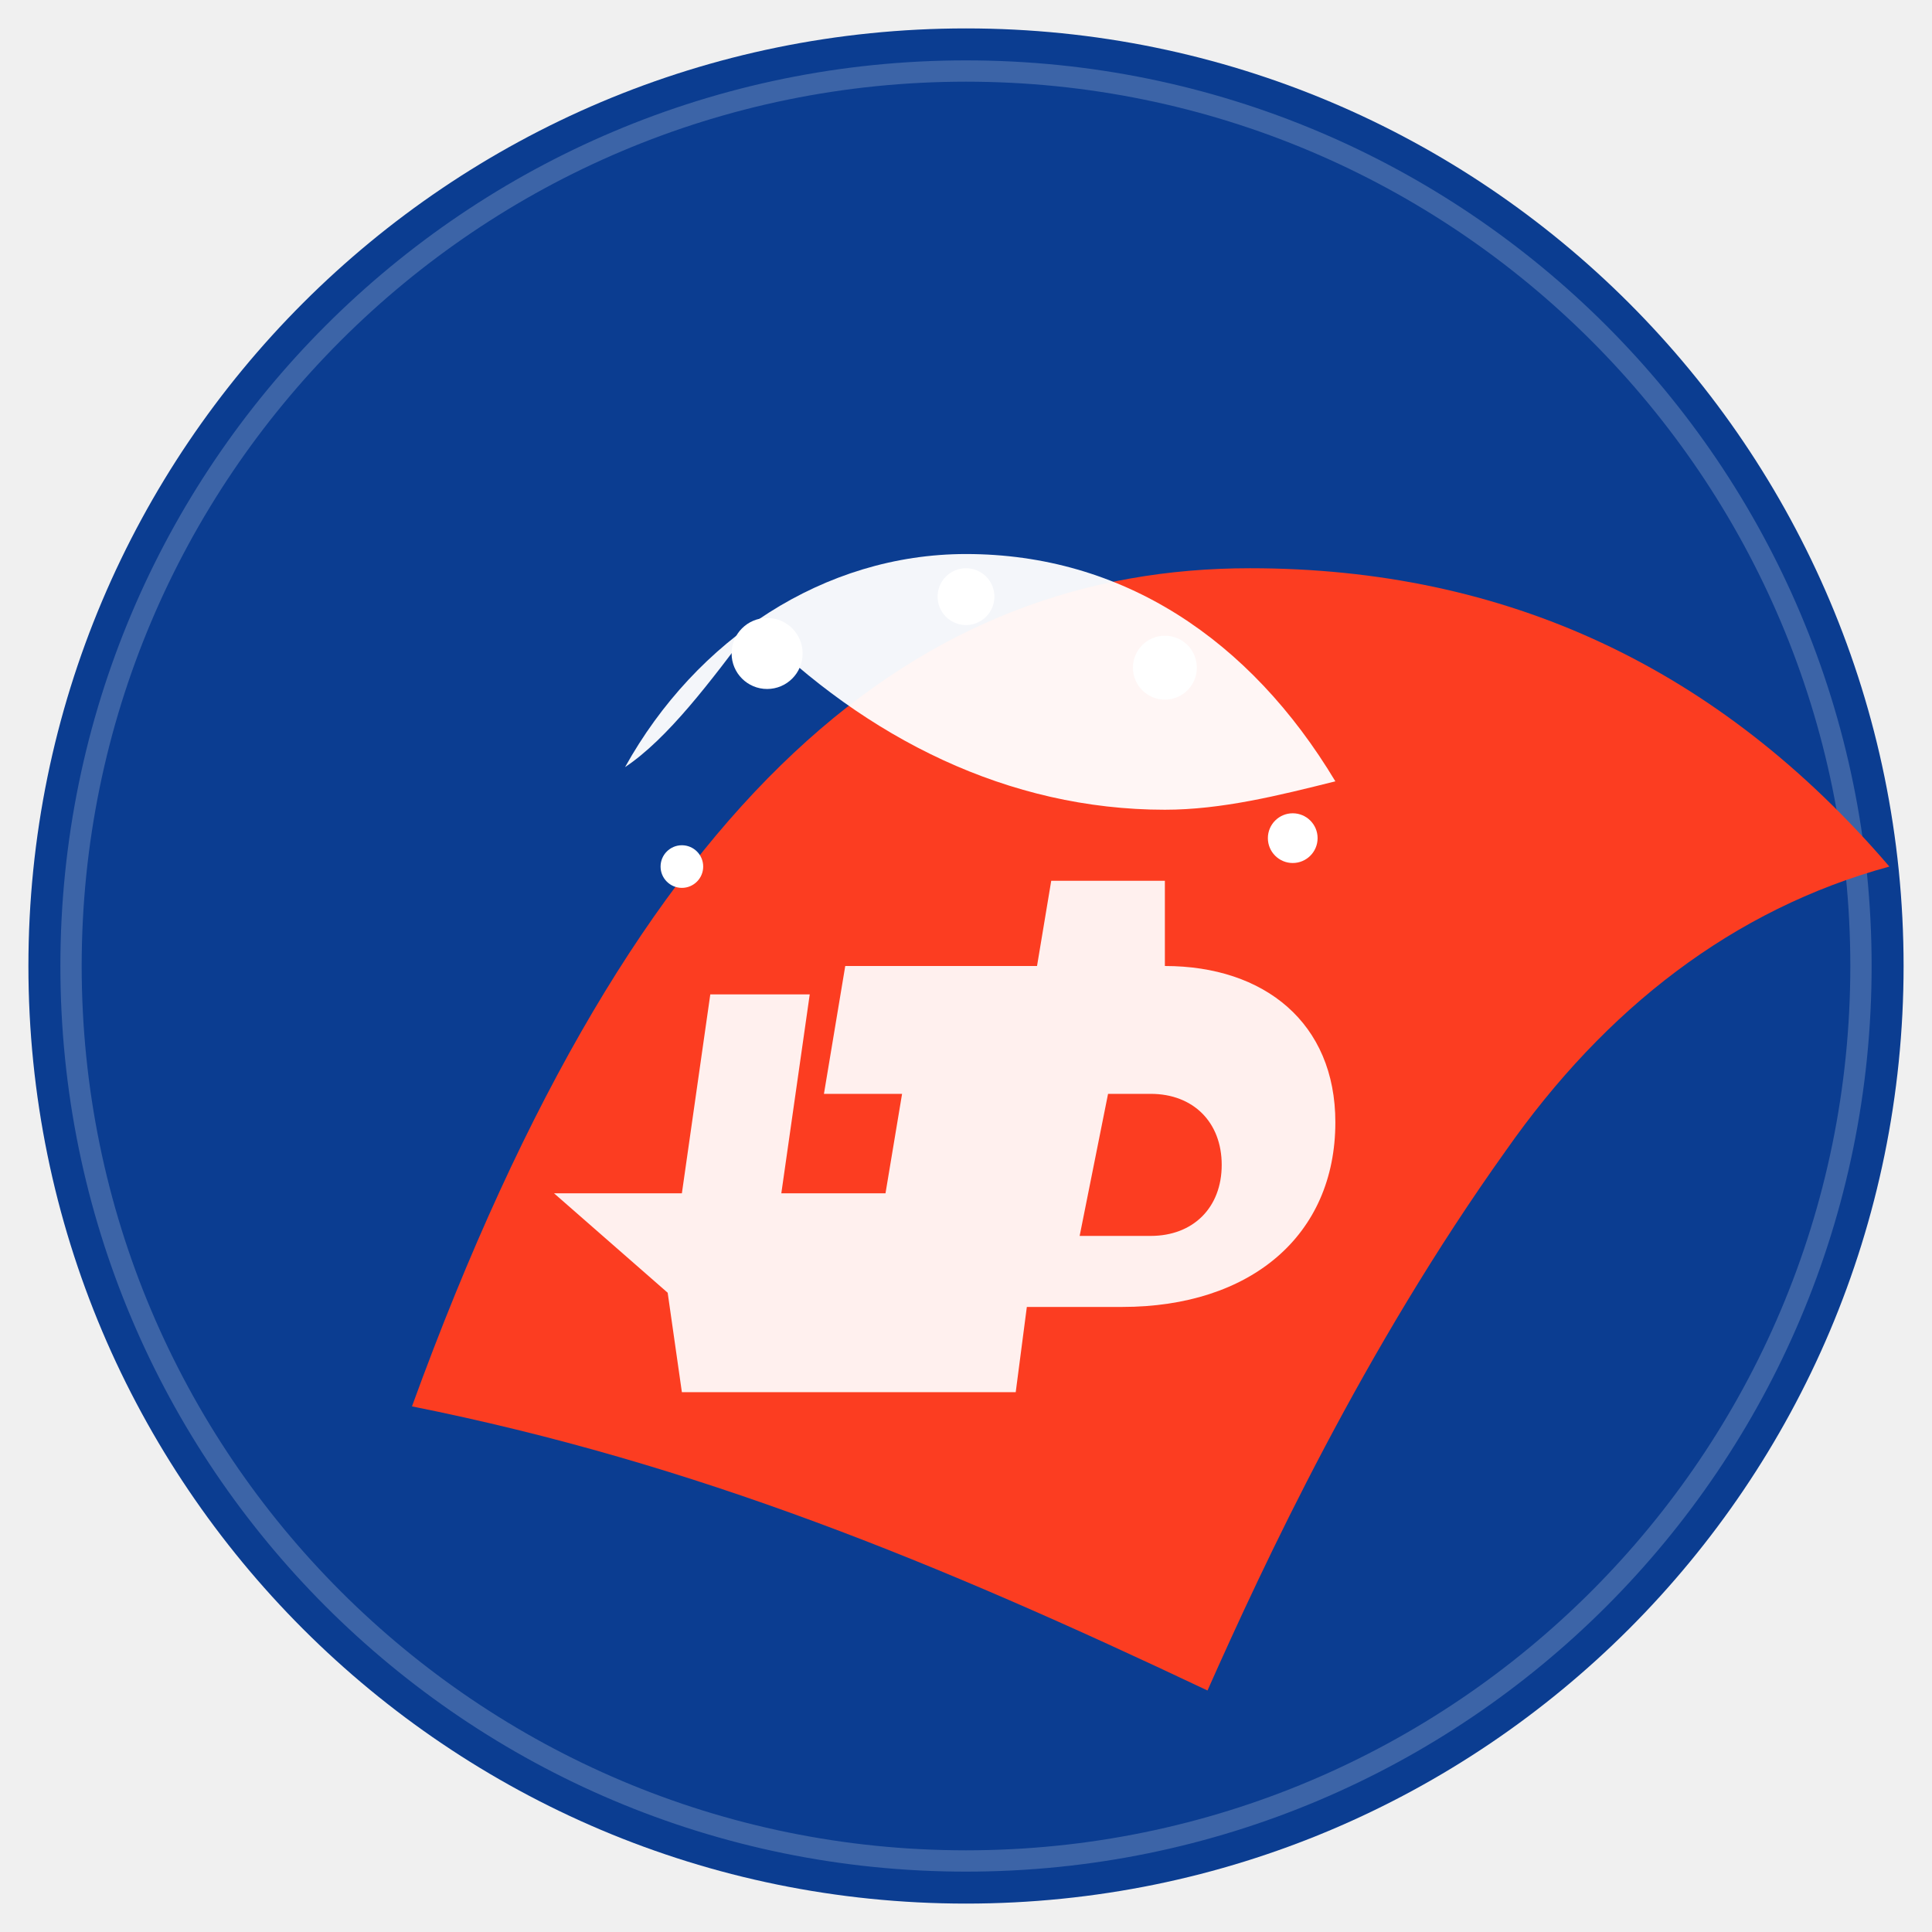
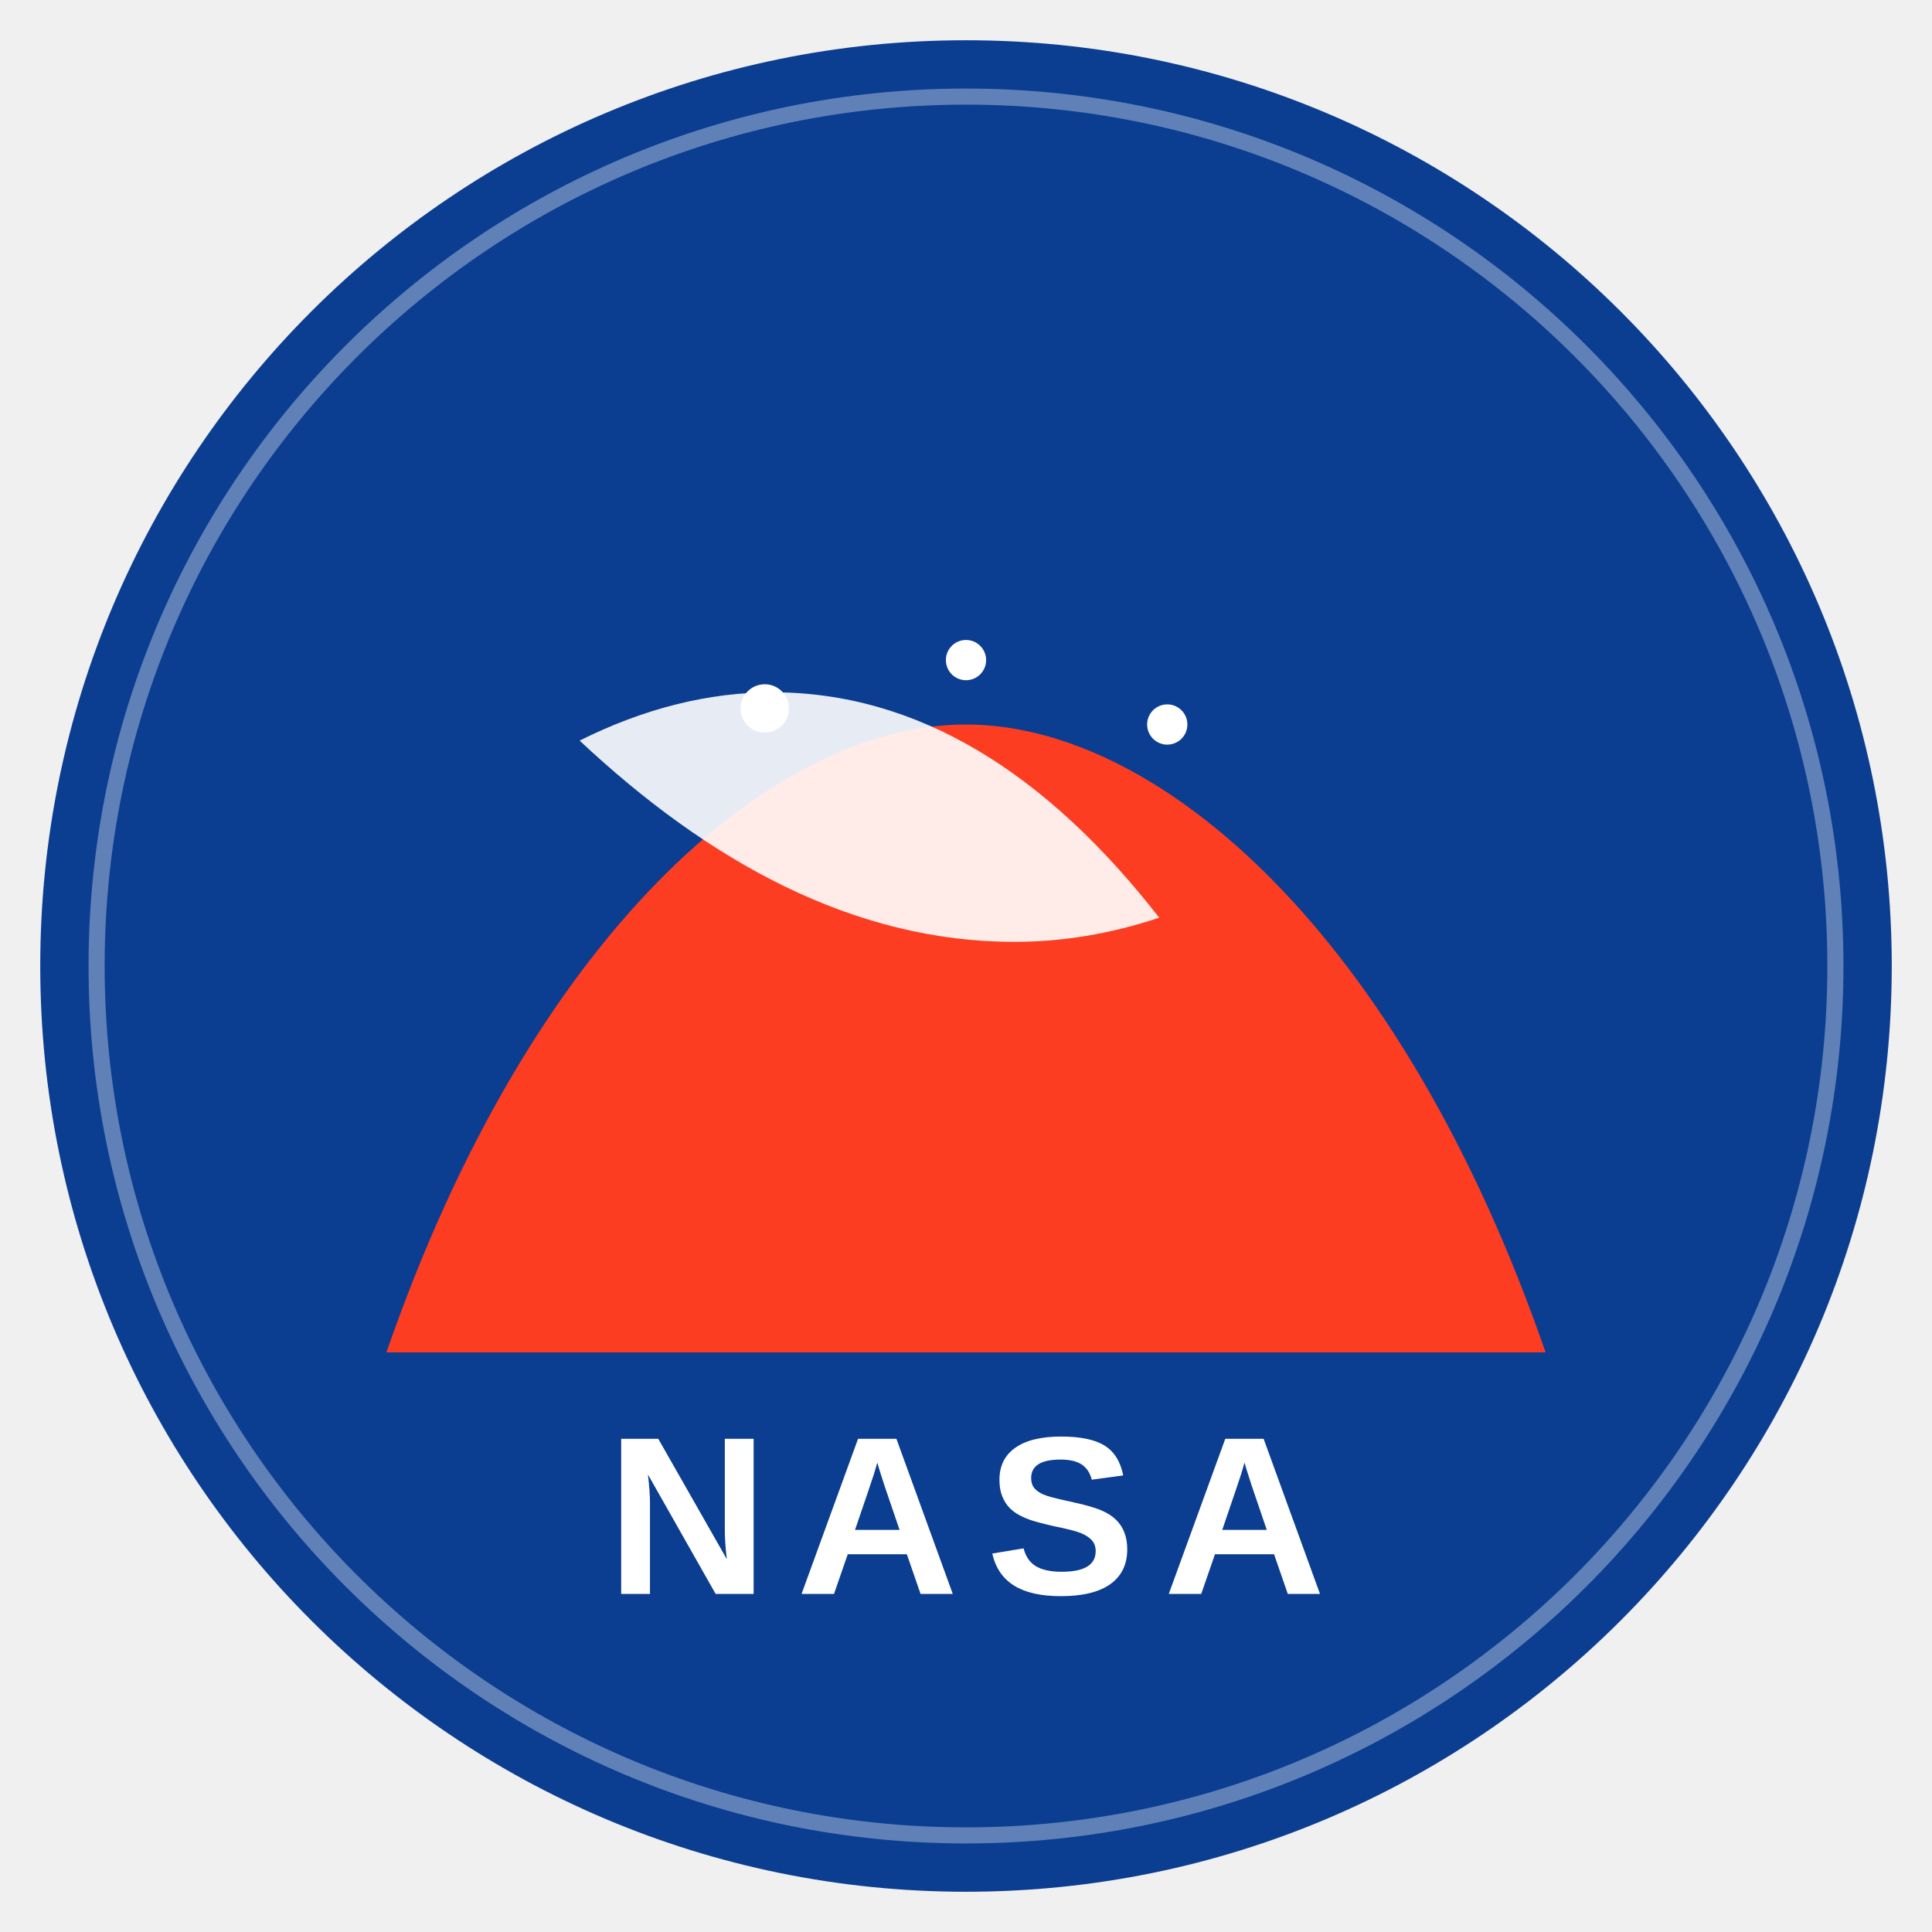
- <svg xmlns="http://www.w3.org/2000/svg" viewBox="0 0 272 272" role="img" aria-label="NASA">
-   <circle cx="136" cy="136" r="132" fill="#0B3D91" />
-   <circle cx="136" cy="136" r="126" fill="none" stroke="#fff" stroke-width="3" opacity="0.2" />
-   <path fill="#FC3D21" d="M58 198c32-88 72-118 118-118 36 0 66 14 90 42-22 6-40 20-54 40-20 28-34 58-42 76-38-18-72-32-112-40z" />
-   <path fill="#fff" d="M88 108c10-18 28-30 48-30 22 0 40 12 52 32-8 2-16 4-24 4-22 0-42-10-58-26-6 8-12 16-18 20z" opacity="0.95" />
-   <circle cx="108" cy="92" r="5" fill="#fff" />
-   <circle cx="136" cy="84" r="4" fill="#fff" />
-   <circle cx="164" cy="94" r="4.5" fill="#fff" />
-   <circle cx="182" cy="118" r="3.5" fill="#fff" />
-   <circle cx="96" cy="122" r="3" fill="#fff" />
-   <path fill="#fff" d="M78 168h18l4-28h14l-4 28h18l2-14h-14l3-18h14l-2 14h18l-6 46H96l-2-14zm52-32h18l-10 60h-18l10-60zm34 0c14 0 24 8 24 22 0 16-12 26-30 26h-20l10-60h16zm-2 38c6 0 10-4 10-10 0-6-4-10-10-10h-6l-4 20h10z" opacity="0.92" />
+ <svg xmlns="http://www.w3.org/2000/svg" viewBox="0 0 240 240" role="img" aria-label="NASA">
+   <circle cx="120" cy="120" r="115" fill="#0B3D91" />
+   <circle cx="120" cy="120" r="108" fill="none" stroke="#fff" stroke-width="2" opacity="0.35" />
+   <path fill="#FC3D21" d="M48 168c18-52 48-78 72-78s54 26 72 78H48z" />
+   <path fill="#fff" d="M72 92c8-4 16-6 24-6 18 0 34 10 48 28-6 2-12 3-18 3-20 0-38-10-54-25z" opacity="0.9" />
+   <circle cx="95" cy="88" r="3" fill="#fff" />
+   <circle cx="120" cy="82" r="2.5" fill="#fff" />
+   <circle cx="145" cy="90" r="2.5" fill="#fff" />
+   <text x="120" y="198" text-anchor="middle" fill="#fff" font-family="Arial,Helvetica,sans-serif" font-size="28" font-weight="700" letter-spacing="0.12em">NASA</text>
</svg>
